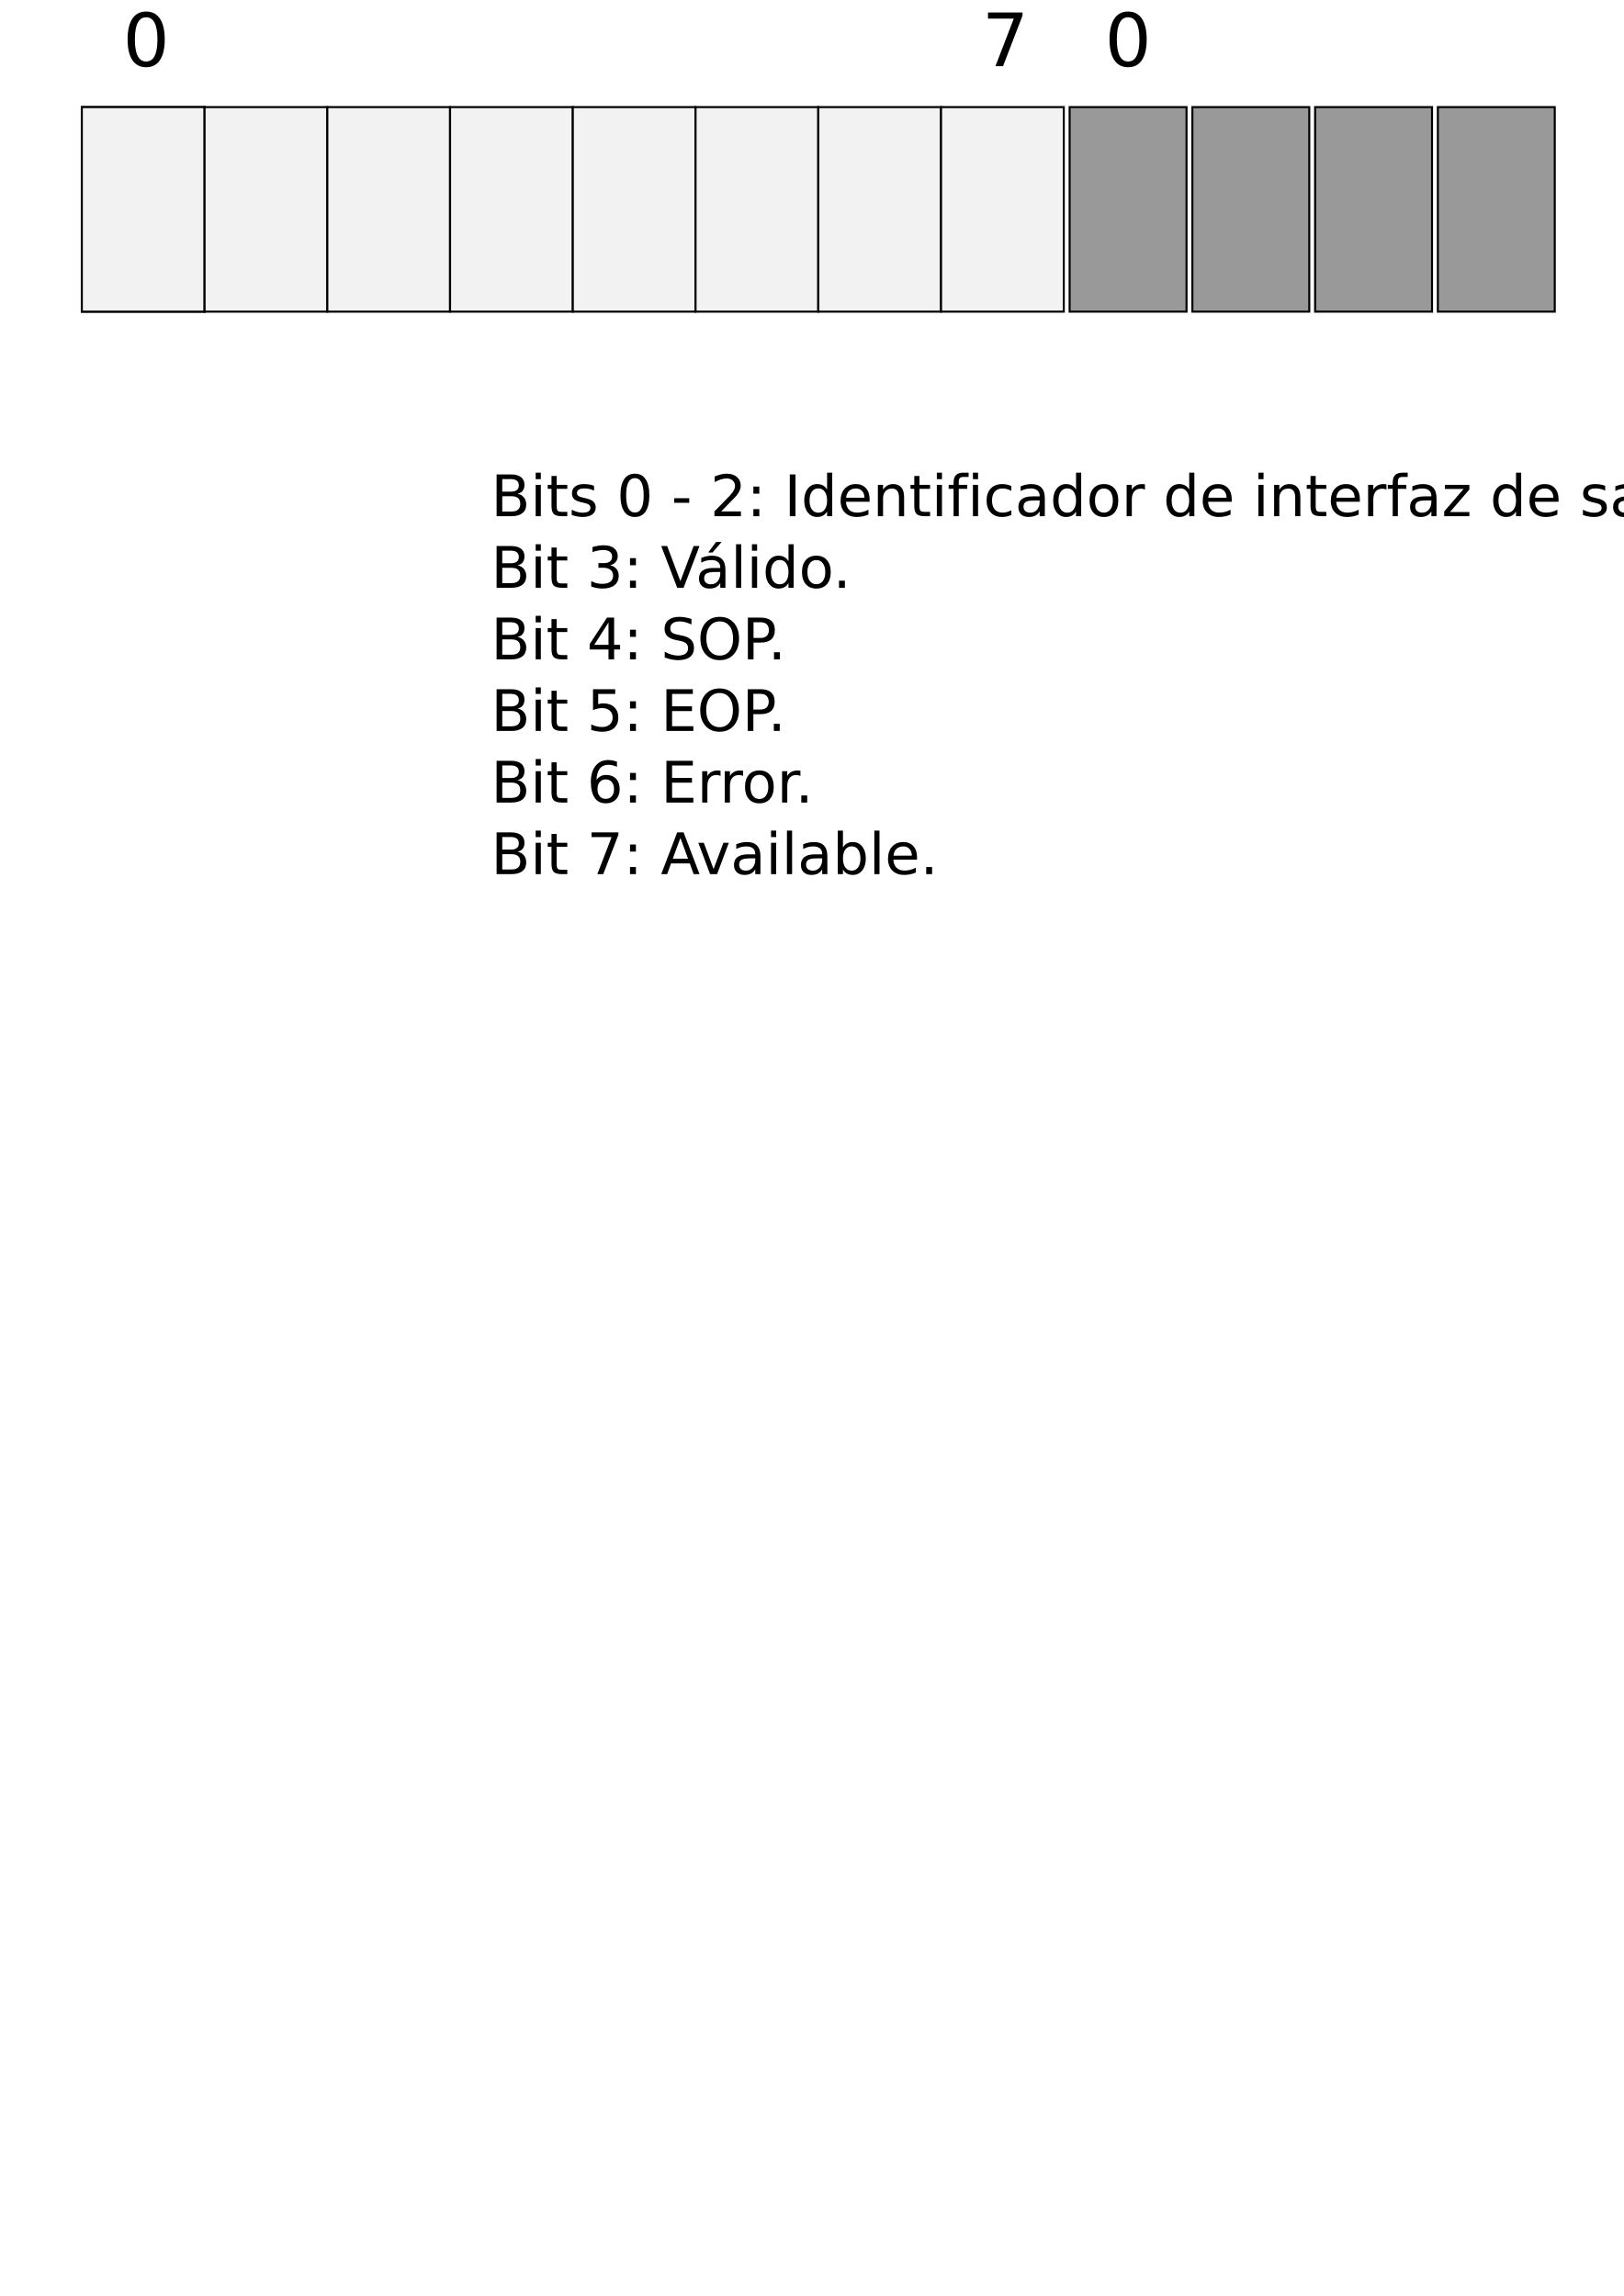
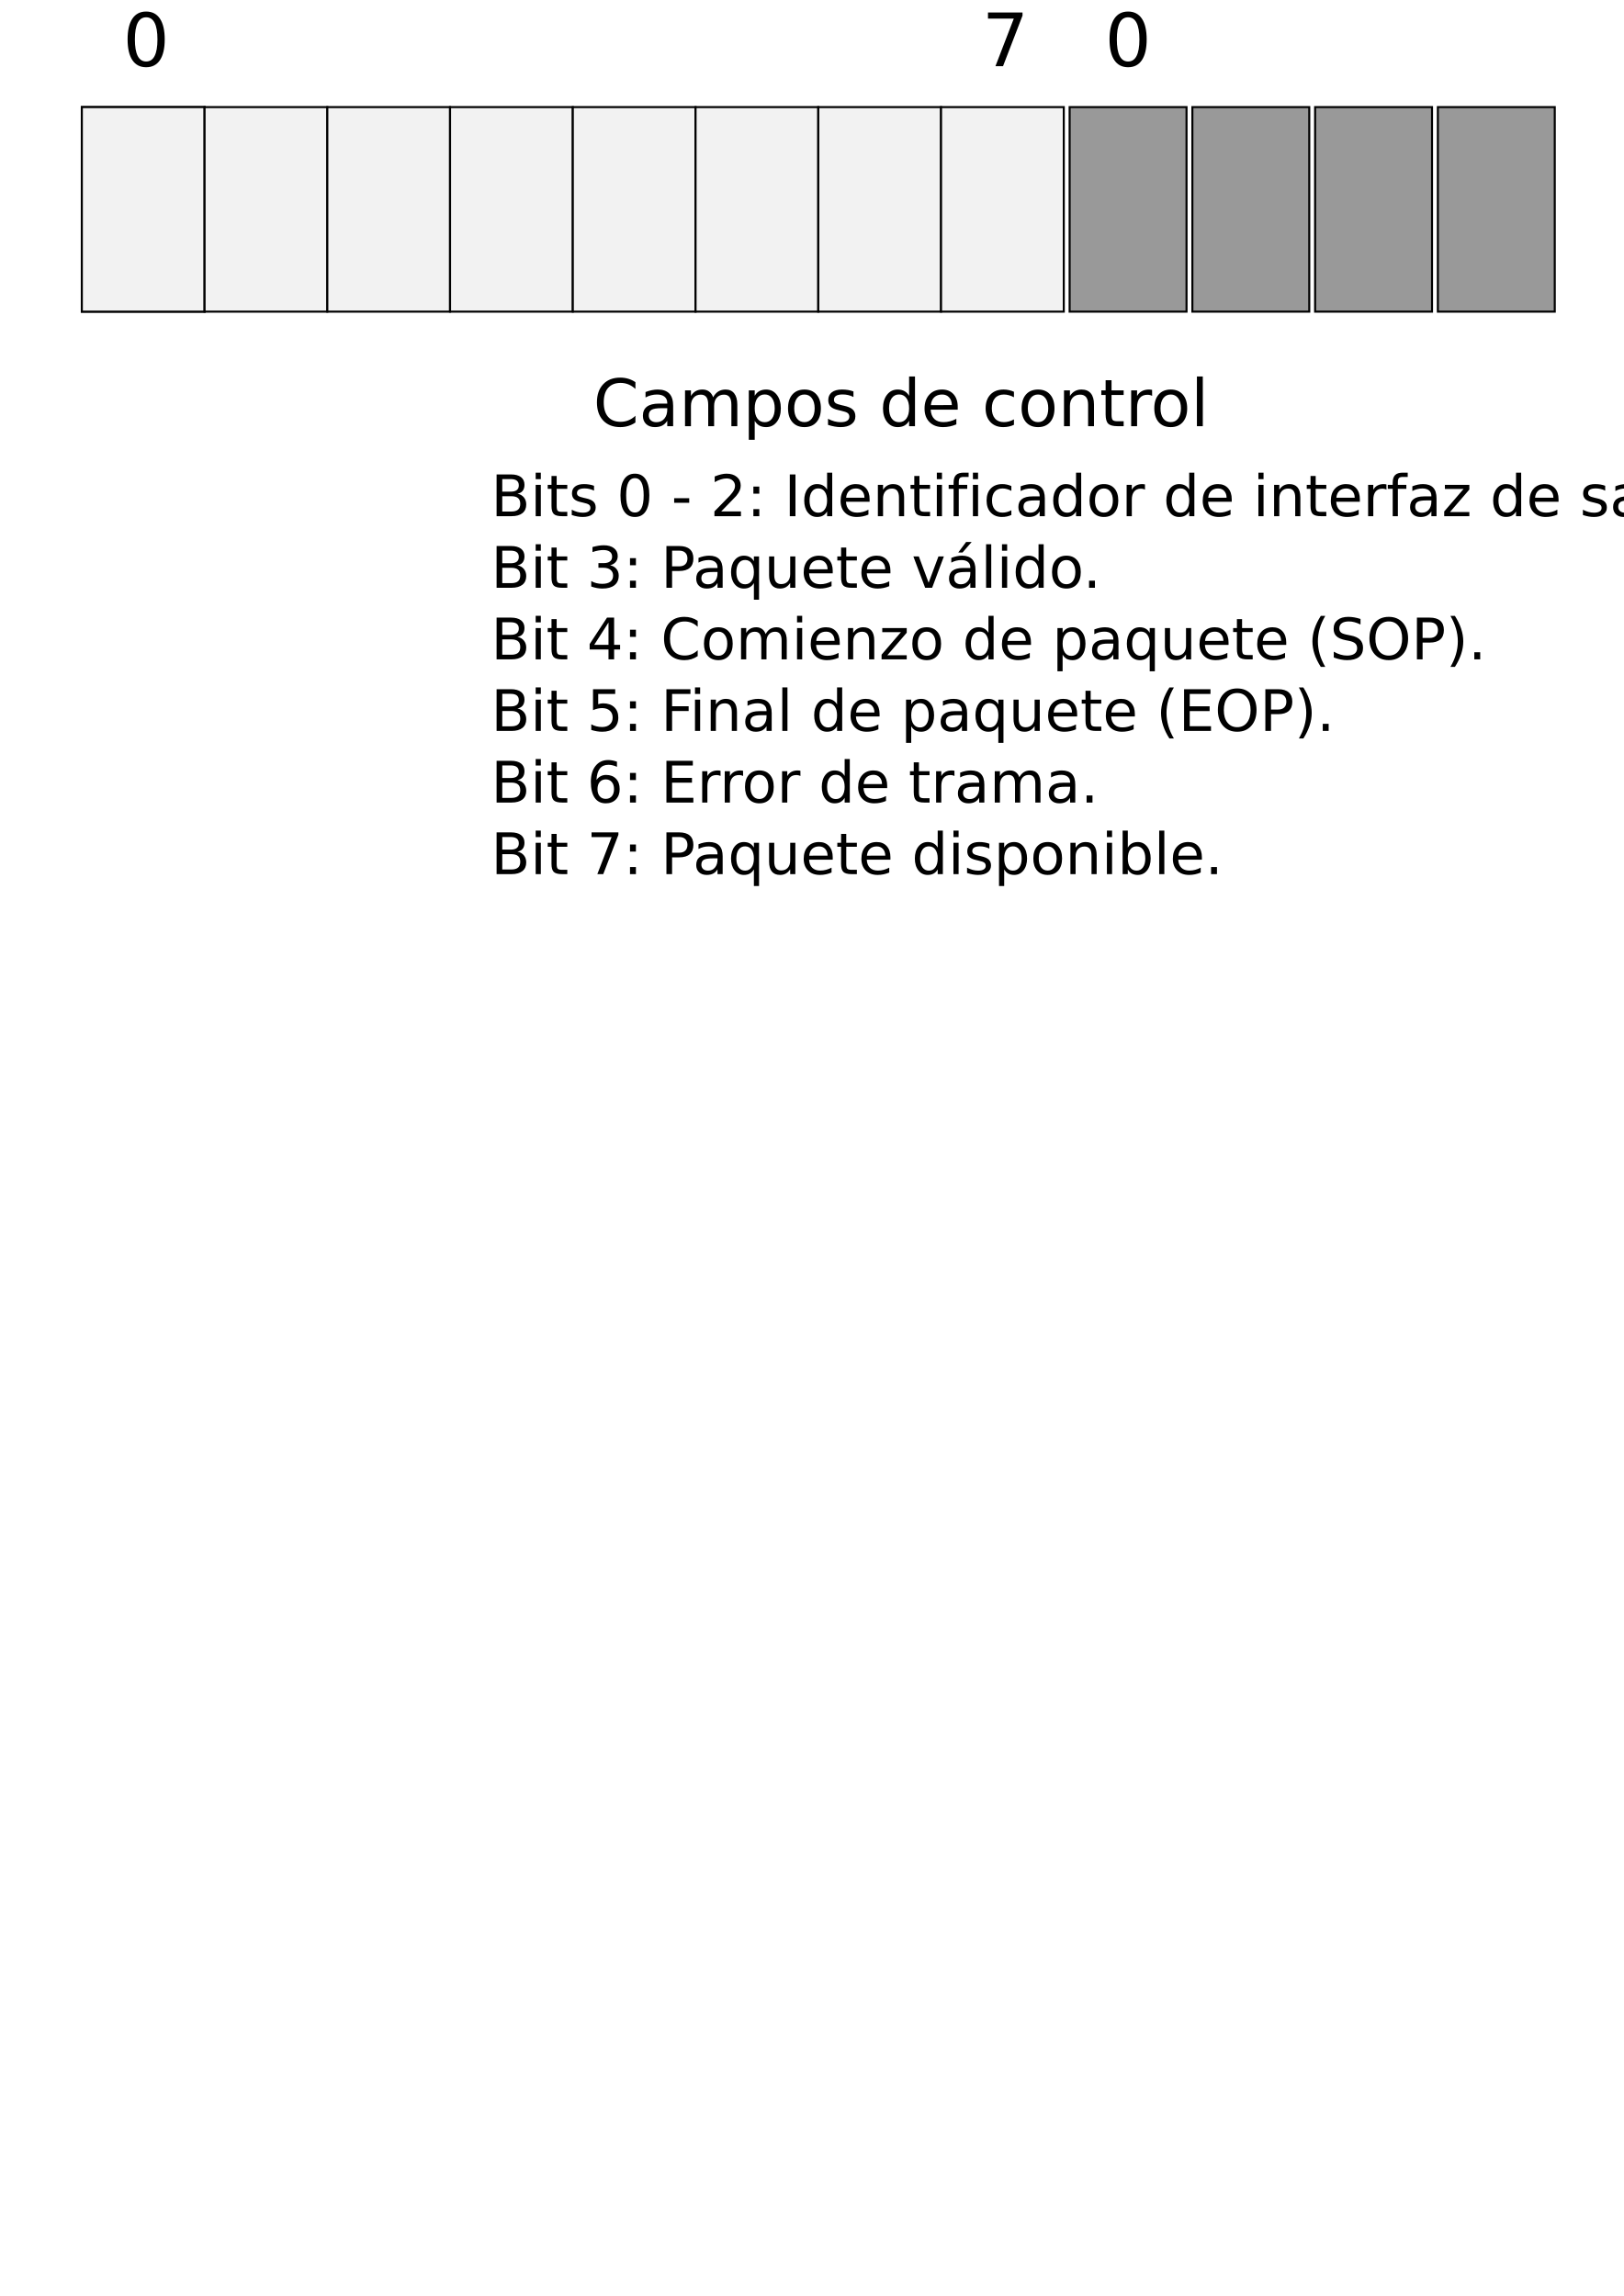
<svg xmlns="http://www.w3.org/2000/svg" xmlns:xlink="http://www.w3.org/1999/xlink" width="210mm" height="297mm" id="svg3680" version="1.1">
  <defs id="defs3682">
    </defs>
  <g id="layer1">
    <rect style="fill:#f2f2f2;fill-opacity:1;stroke:#000000;stroke-width:1;stroke-miterlimit:4;stroke-opacity:1;stroke-dasharray:none;stroke-dashoffset:0" id="rect3692" width="60" height="100" x="40" y="52.362" />
    <use x="0" y="0" xlink:href="#rect3692" id="use3696" />
    <use x="0" y="0" xlink:href="#rect3692" transform="translate(60,0)" id="use3698" />
    <use x="0" y="0" xlink:href="#rect3692" transform="translate(120,0)" id="use3700" />
    <use x="0" y="0" xlink:href="#rect3692" transform="translate(180,0)" id="use3702" />
    <use x="0" y="0" xlink:href="#rect3692" transform="translate(240,0)" id="use3704" />
    <use x="0" y="0" xlink:href="#rect3692" transform="translate(300,0)" id="use3706" />
    <use x="0" y="0" xlink:href="#rect3692" transform="translate(360,0)" id="use3708" />
    <use x="0" y="0" xlink:href="#rect3692" transform="translate(420,0)" id="use3710" />
    <rect style="fill:#999999;fill-opacity:1;stroke:#000000;stroke-width:1;stroke-miterlimit:4;stroke-opacity:1;stroke-dasharray:none;stroke-dashoffset:0" id="rect3714" width="57.143" height="100" x="522.857" y="52.362" />
    <rect y="52.362" x="582.857" height="100" width="57.143" id="rect3716" style="fill:#999999;fill-opacity:1;stroke:#000000;stroke-width:1;stroke-miterlimit:4;stroke-opacity:1;stroke-dasharray:none;stroke-dashoffset:0" />
    <rect style="fill:#999999;fill-opacity:1;stroke:#000000;stroke-width:1;stroke-miterlimit:4;stroke-opacity:1;stroke-dasharray:none;stroke-dashoffset:0" id="rect3718" width="57.143" height="100" x="642.857" y="52.362" />
    <rect y="52.362" x="702.857" height="100" width="57.143" id="rect3720" style="fill:#999999;fill-opacity:1;stroke:#000000;stroke-width:1;stroke-miterlimit:4;stroke-opacity:1;stroke-dasharray:none;stroke-dashoffset:0" />
    <rect style="fill:#999999;fill-opacity:1;stroke:#000000;stroke-width:1;stroke-miterlimit:4;stroke-opacity:1;stroke-dasharray:none;stroke-dashoffset:0" id="rect3722" width="57.143" height="100" x="942.857" y="52.362" />
    <rect y="52.362" x="1002.857" height="100" width="57.143" id="rect3724" style="fill:#999999;fill-opacity:1;stroke:#000000;stroke-width:1;stroke-miterlimit:4;stroke-opacity:1;stroke-dasharray:none;stroke-dashoffset:0" />
    <text xml:space="preserve" style="font-size:56px;font-style:normal;font-weight:normal;fill:#000000;fill-opacity:1;stroke:none;font-family:Bitstream Vera Sans" x="817.143" y="102.362" id="text3726">
      <tspan id="tspan3728" x="817.143" y="102.362">...</tspan>
    </text>
    <text xml:space="preserve" style="font-size:56px;font-style:normal;font-weight:normal;fill:#000000;fill-opacity:1;stroke:none;font-family:Bitstream Vera Sans" x="60" y="32.362" id="text3730">
      <tspan id="tspan3732" x="60" y="32.362" style="font-size:36px">0</tspan>
    </text>
    <text xml:space="preserve" style="font-size:56px;font-style:normal;font-weight:normal;fill:#000000;fill-opacity:1;stroke:none;font-family:Bitstream Vera Sans" x="480" y="32.362" id="text3734">
      <tspan id="tspan3736" x="480" y="32.362" style="font-size:36px">7</tspan>
    </text>
    <text xml:space="preserve" style="font-size:56px;font-style:normal;font-weight:normal;fill:#000000;fill-opacity:1;stroke:none;font-family:Bitstream Vera Sans" x="1000" y="32.362" id="text3738">
      <tspan id="tspan3740" x="1000" y="32.362" style="font-size:36px">63</tspan>
    </text>
    <text xml:space="preserve" style="font-size:36px;font-style:normal;font-weight:normal;fill:#000000;fill-opacity:1;stroke:none;font-family:Bitstream Vera Sans" x="540" y="32.362" id="text3742">
      <tspan id="tspan3744" x="540" y="32.362">0</tspan>
    </text>
    <text xml:space="preserve" style="font-size:28px;font-style:normal;font-weight:normal;fill:#000000;fill-opacity:1;stroke:none;font-family:Bitstream Vera Sans" x="240" y="252.362" id="text3746">
      <tspan id="tspan3748" x="240" y="252.362">Bits 0 - 2: Identificador de interfaz de salida.</tspan>
-       <tspan x="240" y="287.362" id="tspan3750">Bit 3: Válido.</tspan>
-       <tspan x="240" y="322.362" id="tspan3752">Bit 4: SOP.</tspan>
-       <tspan x="240" y="357.362" id="tspan3754">Bit 5: EOP.</tspan>
-       <tspan x="240" y="392.362" id="tspan3756">Bit 6: Error.</tspan>
-       <tspan x="240" y="427.362" id="tspan3758">Bit 7: Available.</tspan>
+       <tspan x="240" y="287.362" id="tspan3750">Bit 3: Paquete válido.</tspan>
+       <tspan x="240" y="322.362" id="tspan3752">Bit 4: Comienzo de paquete (SOP).</tspan>
+       <tspan x="240" y="357.362" id="tspan3754">Bit 5: Final de paquete (EOP).</tspan>
+       <tspan x="240" y="392.362" id="tspan3756">Bit 6: Error de trama.</tspan>
+       <tspan x="240" y="427.362" id="tspan3758">Bit 7: Paquete disponible.</tspan>
+     </text>
+     <text xml:space="preserve" style="font-size:32px;font-style:normal;font-weight:normal;fill:#000000;fill-opacity:1;stroke:none;font-family:Bitstream Vera Sans" x="290" y="208.362" id="text2857">
+       <tspan id="tspan2859" x="290" y="208.362">Campos de control</tspan>
    </text>
  </g>
</svg>
